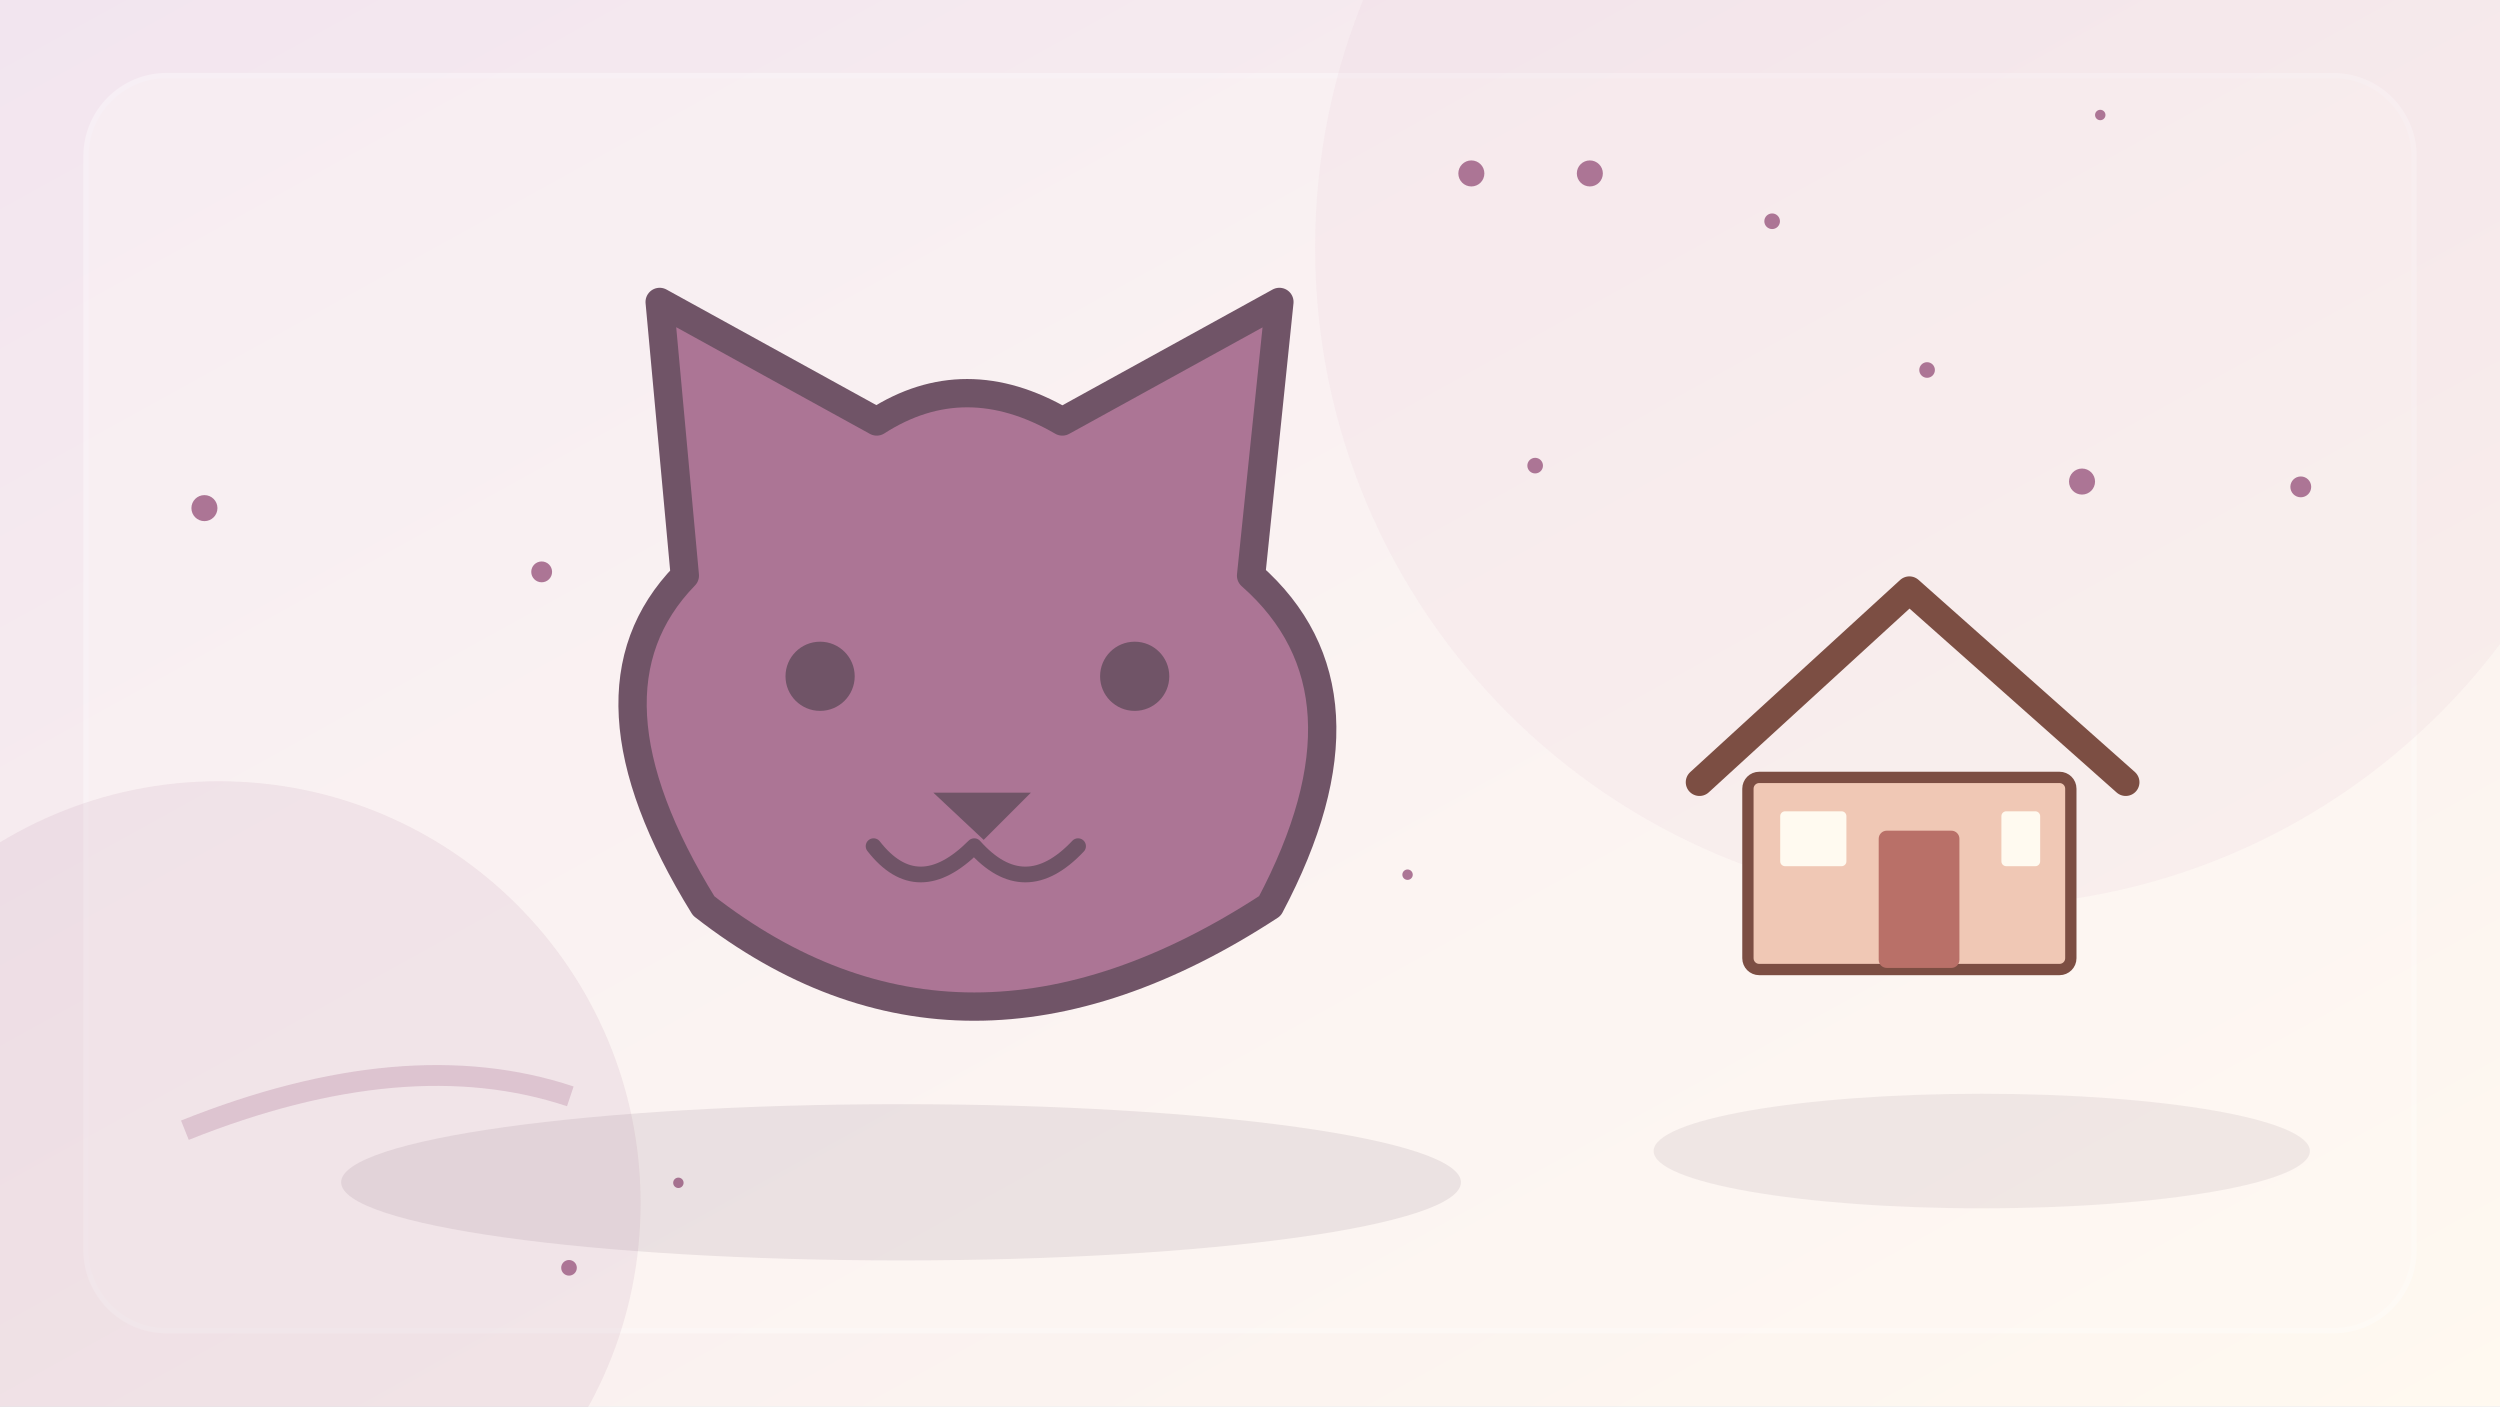
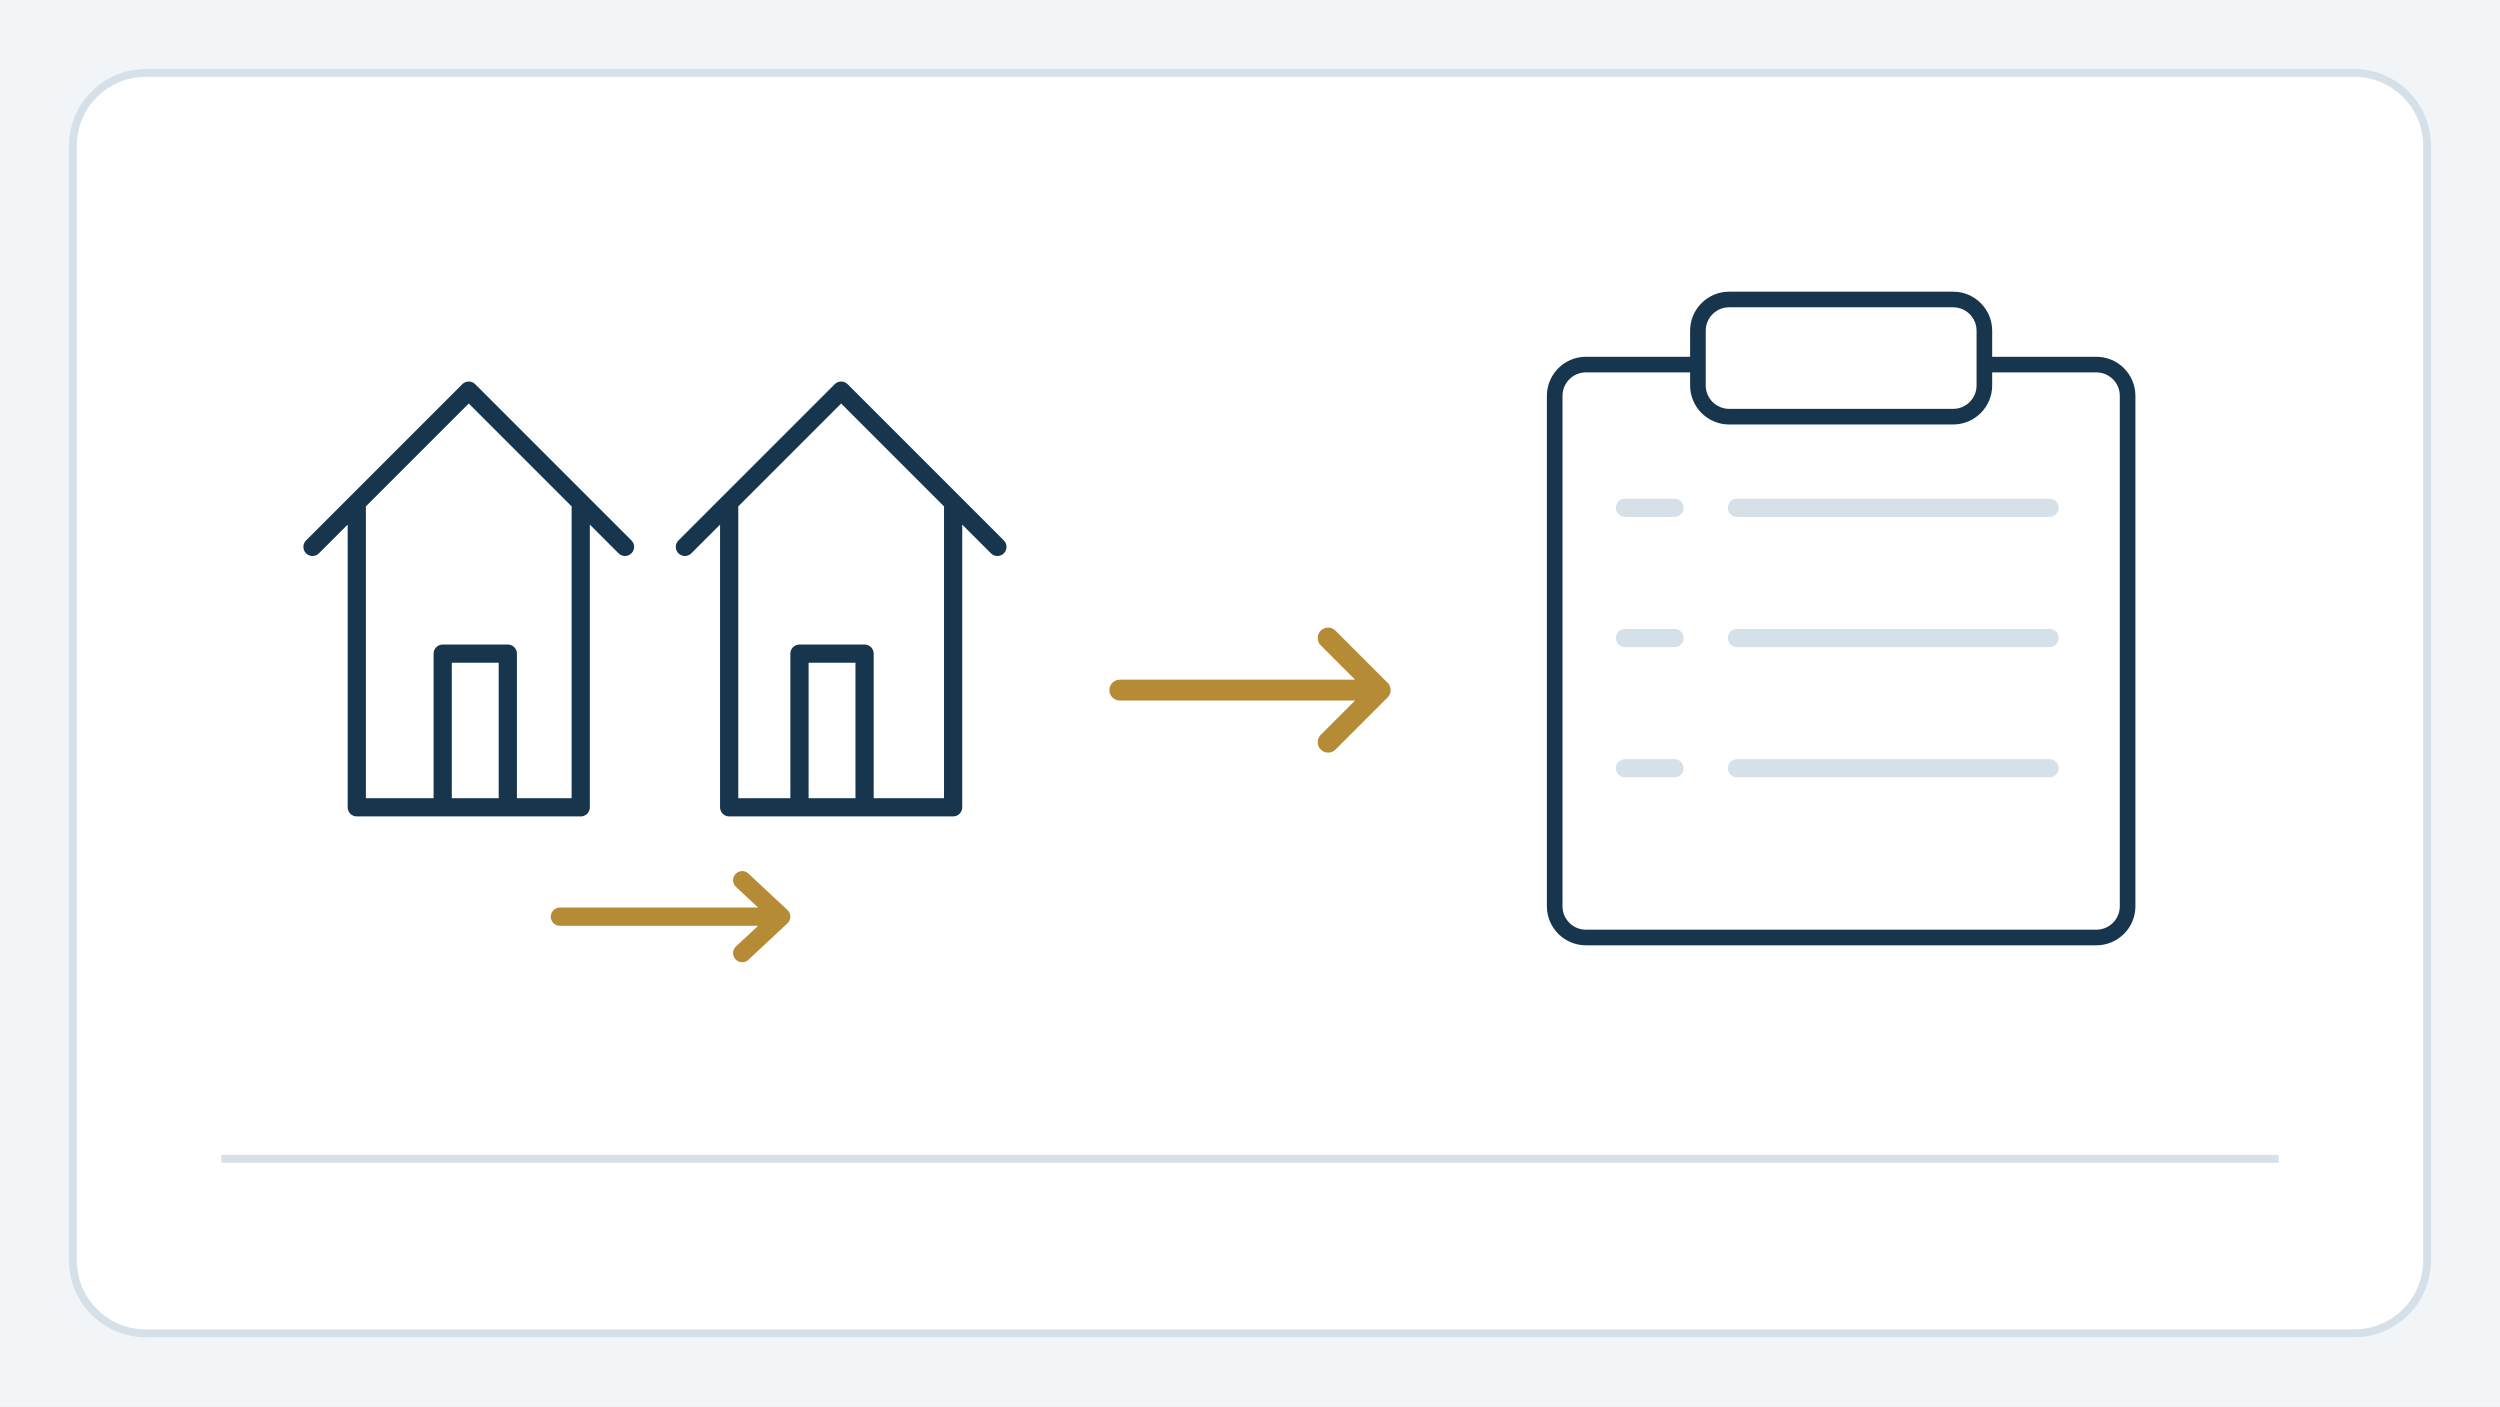
- <svg xmlns="http://www.w3.org/2000/svg" width="960" height="540" viewBox="0 0 960 540" role="img" aria-label="Autorska ilustracja: Kot schowany przy pierwszej wizycie">
-   <defs>
-     <linearGradient id="background" x1="0" y1="0" x2="1" y2="1">
-       <stop offset="0" stop-color="#f2e5ef" />
-       <stop offset="1" stop-color="#fff9f0" />
-     </linearGradient>
-   </defs>
-   <rect width="960" height="540" fill="url(#background)" />
-   <rect x="33" y="29" width="894" height="482" rx="31" fill="#fffaf7" opacity=".35" stroke="#fff" stroke-width="2" />
-   <circle cx="758" cy="95" r="253" fill="#e4c4d2" opacity=".16" />
-   <circle cx="84" cy="462" r="162" fill="#ac7595" opacity=".12" />
-   <circle cx="341" cy="172.68" r="3" fill="#ac7595" stroke="none" stroke-width="4" />
-   <circle cx="680.5" cy="84.96" r="3" fill="#ac7595" stroke="none" stroke-width="4" />
-   <circle cx="208" cy="219.6" r="4" fill="#ac7595" stroke="none" stroke-width="4" />
-   <circle cx="299" cy="213.48" r="5" fill="#ac7595" stroke="none" stroke-width="4" />
-   <circle cx="78.5" cy="195.12" r="5" fill="#ac7595" stroke="none" stroke-width="4" />
-   <circle cx="806.5" cy="44.16" r="2" fill="#ac7595" stroke="none" stroke-width="4" />
-   <circle cx="540.5" cy="335.88" r="2" fill="#ac7595" stroke="none" stroke-width="4" />
-   <circle cx="589.5" cy="178.8" r="3" fill="#ac7595" stroke="none" stroke-width="4" />
-   <circle cx="565" cy="66.6" r="5" fill="#ac7595" stroke="none" stroke-width="4" />
-   <circle cx="883.5" cy="186.96" r="4" fill="#ac7595" stroke="none" stroke-width="4" />
-   <circle cx="218.5" cy="486.84" r="3" fill="#ac7595" stroke="none" stroke-width="4" />
-   <circle cx="610.5" cy="66.6" r="5" fill="#ac7595" stroke="none" stroke-width="4" />
-   <circle cx="799.5" cy="184.92" r="5" fill="#ac7595" stroke="none" stroke-width="4" />
-   <circle cx="260.5" cy="454.2" r="2" fill="#ac7595" stroke="none" stroke-width="4" />
-   <circle cx="740" cy="142.08" r="3" fill="#ac7595" stroke="none" stroke-width="4" />
-   <ellipse cx="346" cy="454" rx="215" ry="30" fill="#705467" opacity=".12" />
-   <ellipse cx="761" cy="442" rx="126" ry="22" fill="#705467" opacity=".10" />
-   <g transform="translate(176 64) scale(1.208)">
-     <path d="M72 130L64 43l69 38q28-18 59 0l69-38-9 87q42 37 6 105q-98 64-180 0q-42-68-6-105Z" fill="#ac7595" stroke="#705467" stroke-width="9" stroke-linejoin="round" stroke-linecap="round" />
-     <circle cx="115" cy="162" r="11" fill="#705467" stroke="none" stroke-width="4" />
-     <circle cx="215" cy="162" r="11" fill="#705467" stroke="none" stroke-width="4" />
-     <path d="M151 199h31l-15 15Z" fill="#705467" stroke="none" stroke-width="5" stroke-linejoin="round" stroke-linecap="round" />
-     <path d="M164 216q-18 18-32 0m32 0q16 18 33 0" fill="none" stroke="#705467" stroke-width="5" stroke-linejoin="round" stroke-linecap="round" />
+ <svg xmlns="http://www.w3.org/2000/svg" width="960" height="540" viewBox="0 0 960 540" role="img" aria-label="Kot schowany przy pierwszej wizycie — dwa domy i lista kontrolna">
+   <rect width="960" height="540" fill="#f1f5f8" />
+   <rect x="28" y="28" width="904" height="484" rx="28" fill="#fff" stroke="#d6e0e8" stroke-width="3" />
+   <g transform="translate(85 85)">
+     <path d="M35 125L95 65L155 125 M52 110V225H138V110 M85 225V166H110V225 M178 125L238 65L298 125 M195 110V225H281V110 M222 225V166H247V225" fill="none" stroke="#17364d" stroke-width="7" stroke-linecap="round" stroke-linejoin="round" />
+     <path d="M130 267H215 M200 253L215 267L200 281" fill="none" stroke="#b68b36" stroke-width="7" stroke-linecap="round" stroke-linejoin="round" />
  </g>
-   <g transform="translate(634 208) scale(0.620)">
-     <path d="M30 149L160 30 294 149" fill="none" stroke="#7c4e43" stroke-width="17" stroke-linejoin="round" stroke-linecap="round" />
-     <rect x="60" y="146" width="200" height="119" rx="7" fill="#f0c8b5" stroke="#7c4e43" stroke-width="7" />
-     <rect x="141" y="179" width="50" height="85" rx="5" fill="#b97068" stroke="none" stroke-width="4" />
-     <rect x="80" y="167" width="41" height="34" rx="3" fill="#fffaf0" stroke="none" stroke-width="4" />
-     <rect x="217" y="167" width="24" height="34" rx="3" fill="#fffaf0" stroke="none" stroke-width="4" />
+   <g transform="translate(542 85)">
+     <rect x="55" y="55" width="220" height="220" rx="12" fill="#fff" stroke="#17364d" stroke-width="6" />
+     <rect x="110" y="30" width="110" height="45" rx="12" fill="#fff" stroke="#17364d" stroke-width="6" />
+     <path d="M82 110H101 M125 110H245 M82 160H101 M125 160H245 M82 210H101 M125 210H245" fill="none" stroke="#d6e0e8" stroke-width="7" stroke-linecap="round" stroke-linejoin="round" />
  </g>
-   <path d="M71 434q85-34 148-13" fill="none" stroke="#ac7595" opacity=".29" stroke-width="8" />
+   <path d="M430 265H530 M510 245L530 265L510 285" fill="none" stroke="#b68b36" stroke-width="8" stroke-linecap="round" stroke-linejoin="round" />
+   <path d="M85 445H875" fill="none" stroke="#d6e0e8" stroke-width="3" />
</svg>
